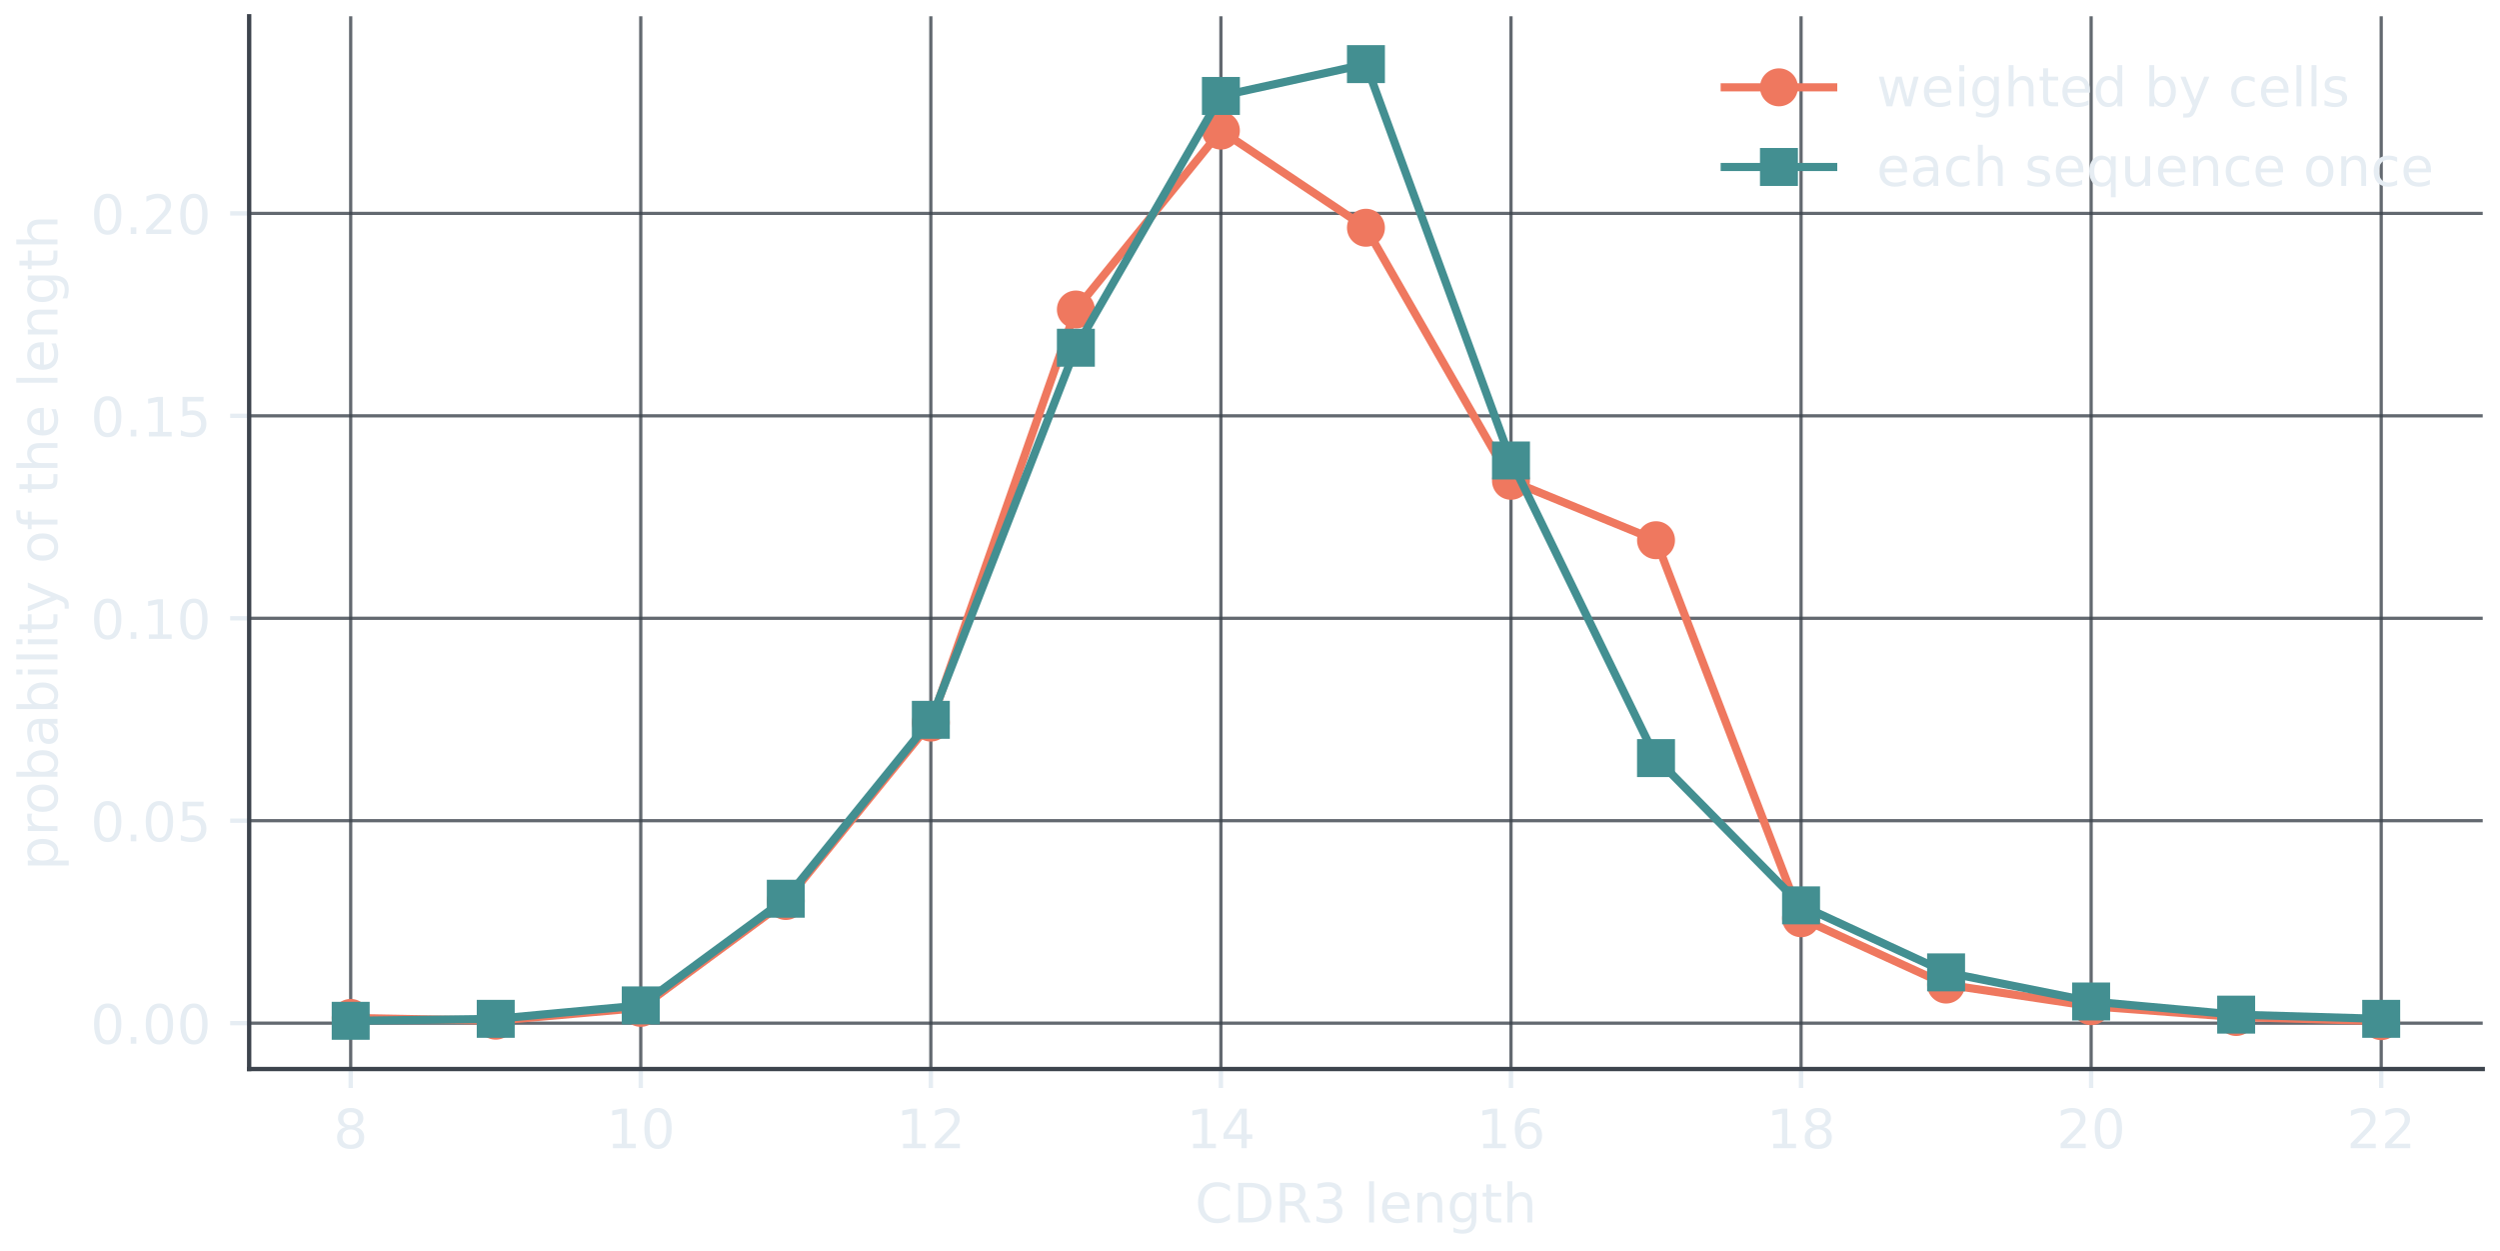
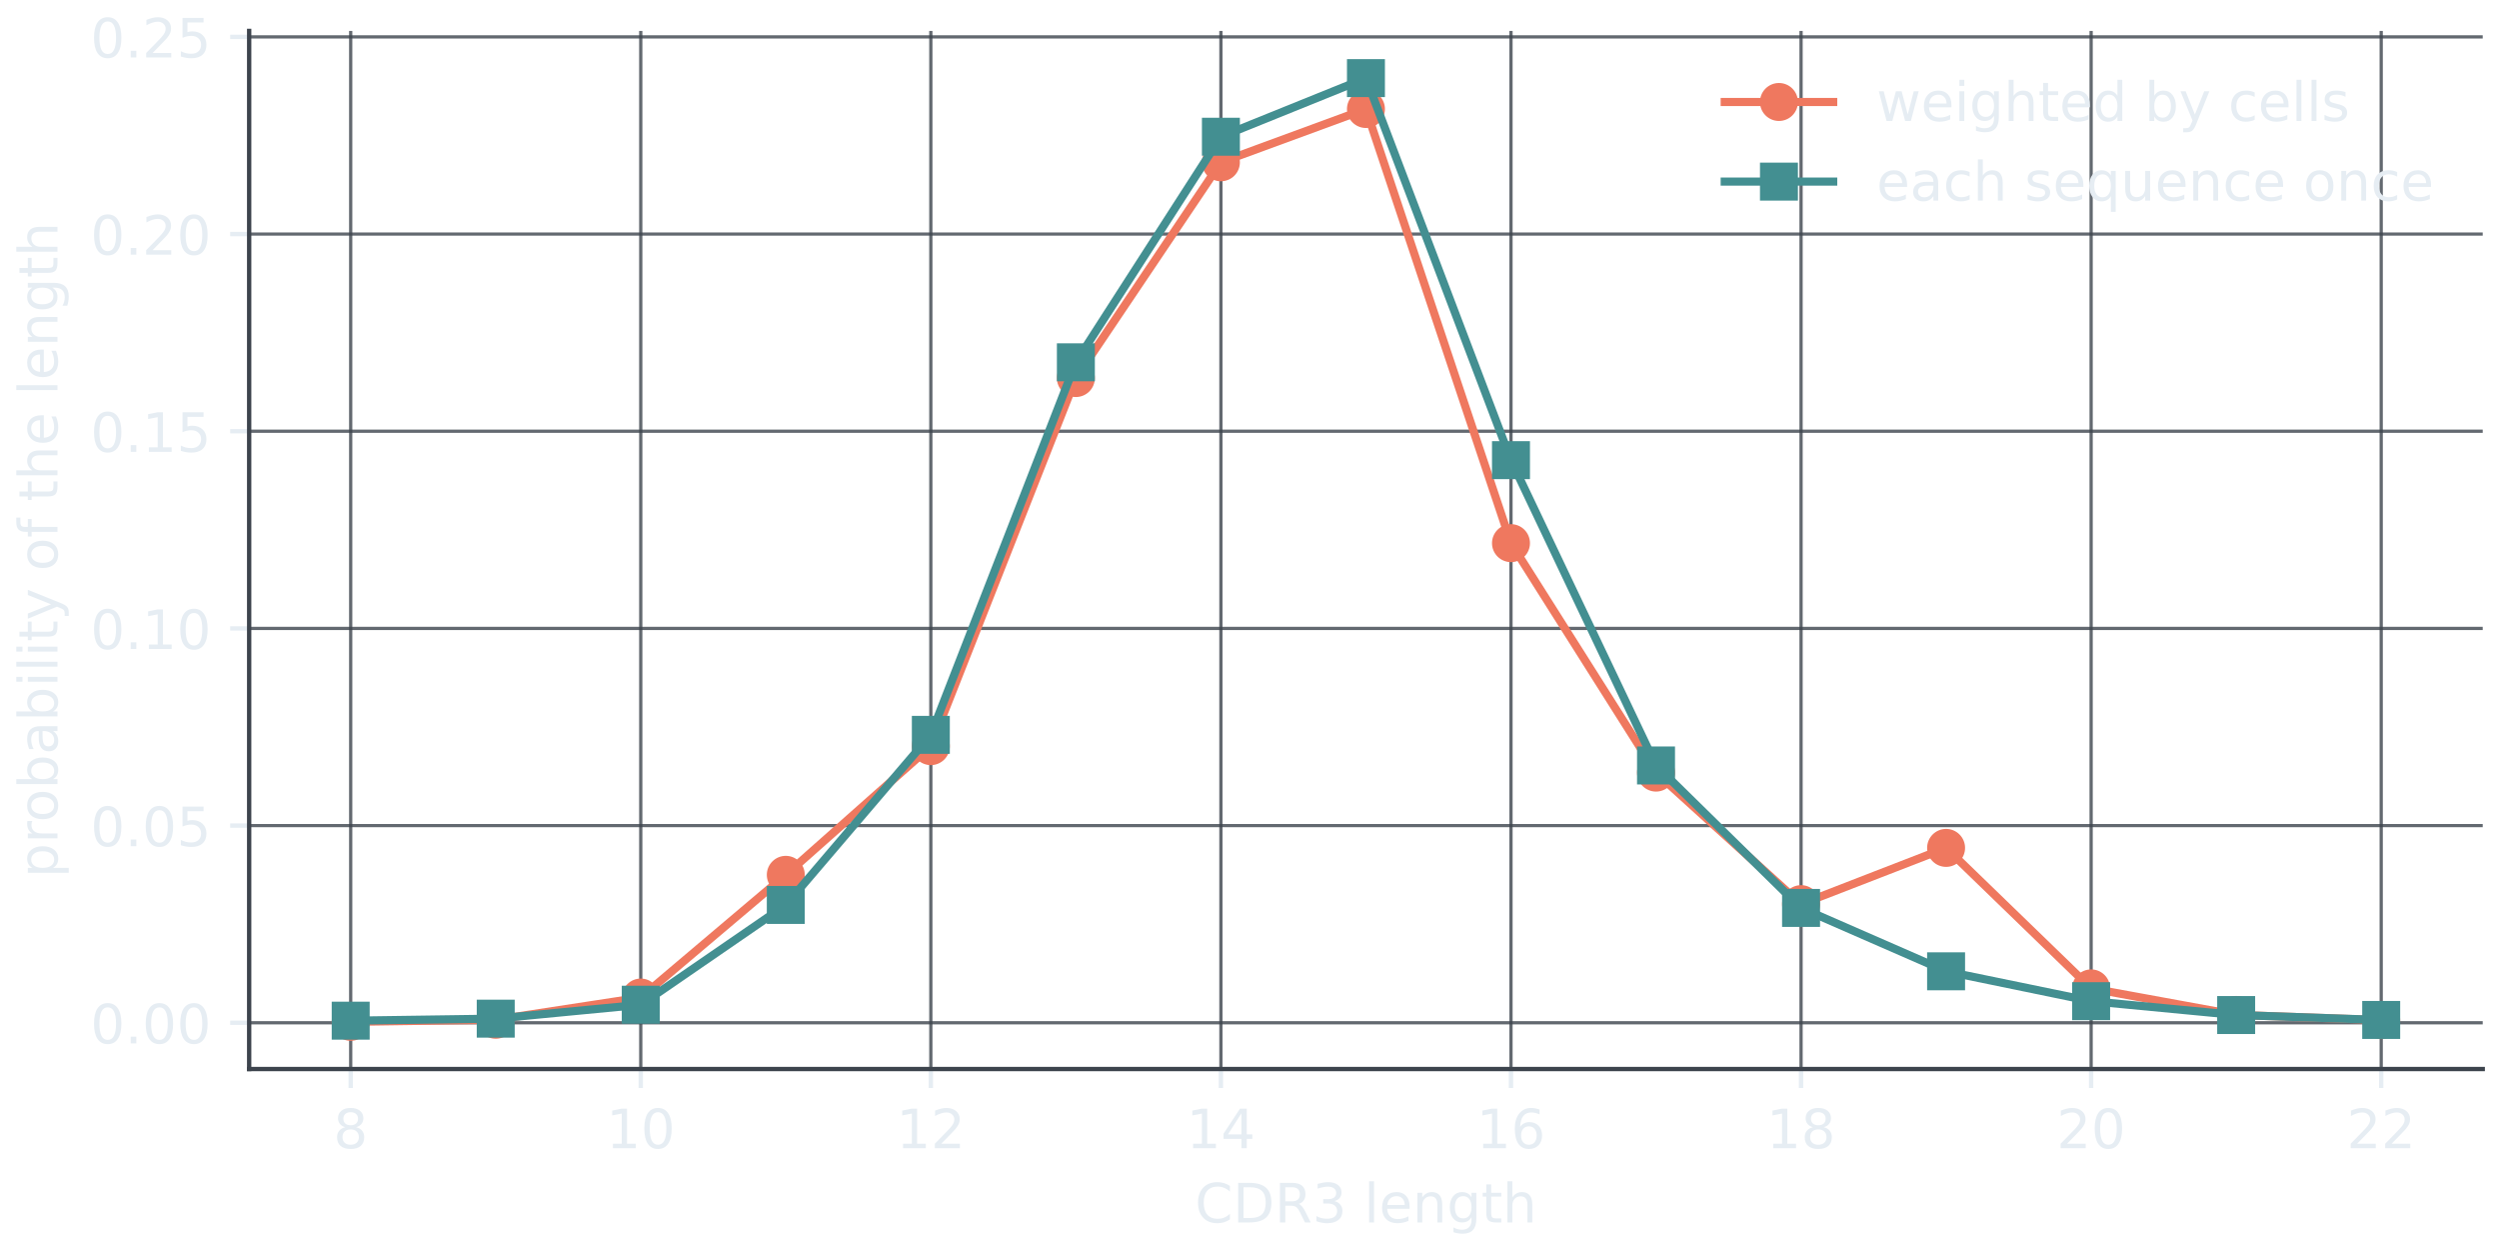
<svg xmlns="http://www.w3.org/2000/svg" xmlns:xlink="http://www.w3.org/1999/xlink" width="460.8pt" height="230.4pt" viewBox="0 0 460.8 230.4" version="1.1">
  <defs>
    <style type="text/css">*{stroke-linejoin: round; stroke-linecap: butt}</style>
  </defs>
  <g id="figure_1">
    <g id="patch_1">
      <path d="M 0 230.4  L 460.8 230.4  L 460.8 0  L 0 0  L 0 230.4  z " style="fill: none; opacity: 0" />
    </g>
    <g id="axes_1">
      <g id="patch_2">
-         <path d="M 45.944 197.044  L 457.8 197.044  L 457.8 3  L 45.944 3  L 45.944 197.044  z " style="fill: none" />
+         <path d="M 45.944 197.044  L 457.8 197.044  L 457.8 5.701  L 45.944 5.701  L 45.944 197.044  z " style="fill: none" />
      </g>
      <g id="matplotlib.axis_1">
        <g id="xtick_1">
          <g id="line2d_1">
-             <path d="M 64.665 197.044  L 64.665 3  " clip-path="url(#p4cbf2eb254)" style="fill: none; stroke: #3d444d; stroke-opacity: 0.8; stroke-width: 0.6; stroke-linecap: square" />
+             <path d="M 64.665 197.044  L 64.665 5.701  " clip-path="url(#p1b35eca3f0)" style="fill: none; stroke: #3d444d; stroke-opacity: 0.8; stroke-width: 0.6; stroke-linecap: square" />
          </g>
          <g id="line2d_2">
            <defs>
              <path id="m35005625c3" d="M 0 0  L 0 3.5  " style="stroke: #e6edf3; stroke-width: 0.8" />
            </defs>
            <g>
              <use xlink:href="#m35005625c3" x="64.665" y="197.044" style="fill: #e6edf3; stroke: #e6edf3; stroke-width: 0.8" />
            </g>
          </g>
          <g id="text_1">
            <text style="font-size: 10px; font-family: 'DejaVu Sans', 'Bitstream Vera Sans', 'Computer Modern Sans Serif', 'Lucida Grande', 'Verdana', 'Geneva', 'Lucid', 'Arial', 'Helvetica', 'Avant Garde', sans-serif; text-anchor: middle; fill: #e6edf3" x="64.665" y="211.642" transform="rotate(-0 64.66471 211.6419)">8</text>
          </g>
        </g>
        <g id="xtick_2">
          <g id="line2d_3">
-             <path d="M 118.152 197.044  L 118.152 3  " clip-path="url(#p4cbf2eb254)" style="fill: none; stroke: #3d444d; stroke-opacity: 0.8; stroke-width: 0.6; stroke-linecap: square" />
+             <path d="M 118.152 197.044  L 118.152 5.701  " clip-path="url(#p1b35eca3f0)" style="fill: none; stroke: #3d444d; stroke-opacity: 0.8; stroke-width: 0.6; stroke-linecap: square" />
          </g>
          <g id="line2d_4">
            <g>
              <use xlink:href="#m35005625c3" x="118.152" y="197.044" style="fill: #e6edf3; stroke: #e6edf3; stroke-width: 0.8" />
            </g>
          </g>
          <g id="text_2">
            <text style="font-size: 10px; font-family: 'DejaVu Sans', 'Bitstream Vera Sans', 'Computer Modern Sans Serif', 'Lucida Grande', 'Verdana', 'Geneva', 'Lucid', 'Arial', 'Helvetica', 'Avant Garde', sans-serif; text-anchor: middle; fill: #e6edf3" x="118.152" y="211.642" transform="rotate(-0 118.1525 211.6419)">10</text>
          </g>
        </g>
        <g id="xtick_3">
          <g id="line2d_5">
-             <path d="M 171.64 197.044  L 171.64 3  " clip-path="url(#p4cbf2eb254)" style="fill: none; stroke: #3d444d; stroke-opacity: 0.8; stroke-width: 0.6; stroke-linecap: square" />
+             <path d="M 171.64 197.044  L 171.64 5.701  " clip-path="url(#p1b35eca3f0)" style="fill: none; stroke: #3d444d; stroke-opacity: 0.8; stroke-width: 0.6; stroke-linecap: square" />
          </g>
          <g id="line2d_6">
            <g>
              <use xlink:href="#m35005625c3" x="171.64" y="197.044" style="fill: #e6edf3; stroke: #e6edf3; stroke-width: 0.8" />
            </g>
          </g>
          <g id="text_3">
            <text style="font-size: 10px; font-family: 'DejaVu Sans', 'Bitstream Vera Sans', 'Computer Modern Sans Serif', 'Lucida Grande', 'Verdana', 'Geneva', 'Lucid', 'Arial', 'Helvetica', 'Avant Garde', sans-serif; text-anchor: middle; fill: #e6edf3" x="171.64" y="211.642" transform="rotate(-0 171.6402 211.6419)">12</text>
          </g>
        </g>
        <g id="xtick_4">
          <g id="line2d_7">
-             <path d="M 225.128 197.044  L 225.128 3  " clip-path="url(#p4cbf2eb254)" style="fill: none; stroke: #3d444d; stroke-opacity: 0.8; stroke-width: 0.6; stroke-linecap: square" />
+             <path d="M 225.128 197.044  L 225.128 5.701  " clip-path="url(#p1b35eca3f0)" style="fill: none; stroke: #3d444d; stroke-opacity: 0.8; stroke-width: 0.6; stroke-linecap: square" />
          </g>
          <g id="line2d_8">
            <g>
              <use xlink:href="#m35005625c3" x="225.128" y="197.044" style="fill: #e6edf3; stroke: #e6edf3; stroke-width: 0.8" />
            </g>
          </g>
          <g id="text_4">
            <text style="font-size: 10px; font-family: 'DejaVu Sans', 'Bitstream Vera Sans', 'Computer Modern Sans Serif', 'Lucida Grande', 'Verdana', 'Geneva', 'Lucid', 'Arial', 'Helvetica', 'Avant Garde', sans-serif; text-anchor: middle; fill: #e6edf3" x="225.128" y="211.642" transform="rotate(-0 225.128 211.6419)">14</text>
          </g>
        </g>
        <g id="xtick_5">
          <g id="line2d_9">
-             <path d="M 278.616 197.044  L 278.616 3  " clip-path="url(#p4cbf2eb254)" style="fill: none; stroke: #3d444d; stroke-opacity: 0.8; stroke-width: 0.6; stroke-linecap: square" />
+             <path d="M 278.616 197.044  L 278.616 5.701  " clip-path="url(#p1b35eca3f0)" style="fill: none; stroke: #3d444d; stroke-opacity: 0.8; stroke-width: 0.6; stroke-linecap: square" />
          </g>
          <g id="line2d_10">
            <g>
              <use xlink:href="#m35005625c3" x="278.616" y="197.044" style="fill: #e6edf3; stroke: #e6edf3; stroke-width: 0.8" />
            </g>
          </g>
          <g id="text_5">
            <text style="font-size: 10px; font-family: 'DejaVu Sans', 'Bitstream Vera Sans', 'Computer Modern Sans Serif', 'Lucida Grande', 'Verdana', 'Geneva', 'Lucid', 'Arial', 'Helvetica', 'Avant Garde', sans-serif; text-anchor: middle; fill: #e6edf3" x="278.616" y="211.642" transform="rotate(-0 278.6158 211.6419)">16</text>
          </g>
        </g>
        <g id="xtick_6">
          <g id="line2d_11">
-             <path d="M 332.104 197.044  L 332.104 3  " clip-path="url(#p4cbf2eb254)" style="fill: none; stroke: #3d444d; stroke-opacity: 0.8; stroke-width: 0.6; stroke-linecap: square" />
+             <path d="M 332.104 197.044  L 332.104 5.701  " clip-path="url(#p1b35eca3f0)" style="fill: none; stroke: #3d444d; stroke-opacity: 0.8; stroke-width: 0.6; stroke-linecap: square" />
          </g>
          <g id="line2d_12">
            <g>
              <use xlink:href="#m35005625c3" x="332.104" y="197.044" style="fill: #e6edf3; stroke: #e6edf3; stroke-width: 0.8" />
            </g>
          </g>
          <g id="text_6">
            <text style="font-size: 10px; font-family: 'DejaVu Sans', 'Bitstream Vera Sans', 'Computer Modern Sans Serif', 'Lucida Grande', 'Verdana', 'Geneva', 'Lucid', 'Arial', 'Helvetica', 'Avant Garde', sans-serif; text-anchor: middle; fill: #e6edf3" x="332.104" y="211.642" transform="rotate(-0 332.1035 211.6419)">18</text>
          </g>
        </g>
        <g id="xtick_7">
          <g id="line2d_13">
-             <path d="M 385.591 197.044  L 385.591 3  " clip-path="url(#p4cbf2eb254)" style="fill: none; stroke: #3d444d; stroke-opacity: 0.8; stroke-width: 0.6; stroke-linecap: square" />
+             <path d="M 385.591 197.044  L 385.591 5.701  " clip-path="url(#p1b35eca3f0)" style="fill: none; stroke: #3d444d; stroke-opacity: 0.8; stroke-width: 0.6; stroke-linecap: square" />
          </g>
          <g id="line2d_14">
            <g>
              <use xlink:href="#m35005625c3" x="385.591" y="197.044" style="fill: #e6edf3; stroke: #e6edf3; stroke-width: 0.8" />
            </g>
          </g>
          <g id="text_7">
            <text style="font-size: 10px; font-family: 'DejaVu Sans', 'Bitstream Vera Sans', 'Computer Modern Sans Serif', 'Lucida Grande', 'Verdana', 'Geneva', 'Lucid', 'Arial', 'Helvetica', 'Avant Garde', sans-serif; text-anchor: middle; fill: #e6edf3" x="385.591" y="211.642" transform="rotate(-0 385.5913 211.6419)">20</text>
          </g>
        </g>
        <g id="xtick_8">
          <g id="line2d_15">
-             <path d="M 439.079 197.044  L 439.079 3  " clip-path="url(#p4cbf2eb254)" style="fill: none; stroke: #3d444d; stroke-opacity: 0.8; stroke-width: 0.6; stroke-linecap: square" />
+             <path d="M 439.079 197.044  L 439.079 5.701  " clip-path="url(#p1b35eca3f0)" style="fill: none; stroke: #3d444d; stroke-opacity: 0.8; stroke-width: 0.6; stroke-linecap: square" />
          </g>
          <g id="line2d_16">
            <g>
              <use xlink:href="#m35005625c3" x="439.079" y="197.044" style="fill: #e6edf3; stroke: #e6edf3; stroke-width: 0.8" />
            </g>
          </g>
          <g id="text_8">
            <text style="font-size: 10px; font-family: 'DejaVu Sans', 'Bitstream Vera Sans', 'Computer Modern Sans Serif', 'Lucida Grande', 'Verdana', 'Geneva', 'Lucid', 'Arial', 'Helvetica', 'Avant Garde', sans-serif; text-anchor: middle; fill: #e6edf3" x="439.079" y="211.642" transform="rotate(-0 439.079 211.6419)">22</text>
          </g>
        </g>
        <g id="text_9">
          <text style="font-size: 10px; font-family: 'DejaVu Sans', 'Bitstream Vera Sans', 'Computer Modern Sans Serif', 'Lucida Grande', 'Verdana', 'Geneva', 'Lucid', 'Arial', 'Helvetica', 'Avant Garde', sans-serif; text-anchor: middle; fill: #e6edf3" x="251.872" y="225.32" transform="rotate(-0 251.8719 225.3201)">CDR3 length</text>
        </g>
      </g>
      <g id="matplotlib.axis_2">
        <g id="ytick_1">
          <g id="line2d_17">
-             <path d="M 45.944 188.588  L 457.8 188.588  " clip-path="url(#p4cbf2eb254)" style="fill: none; stroke: #3d444d; stroke-opacity: 0.8; stroke-width: 0.6; stroke-linecap: square" />
+             <path d="M 45.944 188.519  L 457.8 188.519  " clip-path="url(#p1b35eca3f0)" style="fill: none; stroke: #3d444d; stroke-opacity: 0.8; stroke-width: 0.6; stroke-linecap: square" />
          </g>
          <g id="line2d_18">
            <defs>
              <path id="m396aa5f46c" d="M 0 0  L -3.5 0  " style="stroke: #e6edf3; stroke-width: 0.8" />
            </defs>
            <g>
-               <use xlink:href="#m396aa5f46c" x="45.944" y="188.588" style="fill: #e6edf3; stroke: #e6edf3; stroke-width: 0.8" />
+               <use xlink:href="#m396aa5f46c" x="45.944" y="188.519" style="fill: #e6edf3; stroke: #e6edf3; stroke-width: 0.8" />
            </g>
          </g>
          <g id="text_10">
-             <text style="font-size: 10px; font-family: 'DejaVu Sans', 'Bitstream Vera Sans', 'Computer Modern Sans Serif', 'Lucida Grande', 'Verdana', 'Geneva', 'Lucid', 'Arial', 'Helvetica', 'Avant Garde', sans-serif; text-anchor: end; fill: #e6edf3" x="38.944" y="192.387" transform="rotate(-0 38.94399 192.3868)">0.00</text>
+             <text style="font-size: 10px; font-family: 'DejaVu Sans', 'Bitstream Vera Sans', 'Computer Modern Sans Serif', 'Lucida Grande', 'Verdana', 'Geneva', 'Lucid', 'Arial', 'Helvetica', 'Avant Garde', sans-serif; text-anchor: end; fill: #e6edf3" x="38.944" y="192.318" transform="rotate(-0 38.94399 192.3181)">0.00</text>
          </g>
        </g>
        <g id="ytick_2">
          <g id="line2d_19">
-             <path d="M 45.944 151.274  L 457.8 151.274  " clip-path="url(#p4cbf2eb254)" style="fill: none; stroke: #3d444d; stroke-opacity: 0.8; stroke-width: 0.6; stroke-linecap: square" />
+             <path d="M 45.944 152.175  L 457.8 152.175  " clip-path="url(#p1b35eca3f0)" style="fill: none; stroke: #3d444d; stroke-opacity: 0.8; stroke-width: 0.6; stroke-linecap: square" />
          </g>
          <g id="line2d_20">
            <g>
-               <use xlink:href="#m396aa5f46c" x="45.944" y="151.274" style="fill: #e6edf3; stroke: #e6edf3; stroke-width: 0.8" />
+               <use xlink:href="#m396aa5f46c" x="45.944" y="152.175" style="fill: #e6edf3; stroke: #e6edf3; stroke-width: 0.8" />
            </g>
          </g>
          <g id="text_11">
-             <text style="font-size: 10px; font-family: 'DejaVu Sans', 'Bitstream Vera Sans', 'Computer Modern Sans Serif', 'Lucida Grande', 'Verdana', 'Geneva', 'Lucid', 'Arial', 'Helvetica', 'Avant Garde', sans-serif; text-anchor: end; fill: #e6edf3" x="38.944" y="155.073" transform="rotate(-0 38.94399 155.0733)">0.05</text>
+             <text style="font-size: 10px; font-family: 'DejaVu Sans', 'Bitstream Vera Sans', 'Computer Modern Sans Serif', 'Lucida Grande', 'Verdana', 'Geneva', 'Lucid', 'Arial', 'Helvetica', 'Avant Garde', sans-serif; text-anchor: end; fill: #e6edf3" x="38.944" y="155.974" transform="rotate(-0 38.94399 155.9742)">0.05</text>
          </g>
        </g>
        <g id="ytick_3">
          <g id="line2d_21">
-             <path d="M 45.944 113.961  L 457.8 113.961  " clip-path="url(#p4cbf2eb254)" style="fill: none; stroke: #3d444d; stroke-opacity: 0.8; stroke-width: 0.6; stroke-linecap: square" />
+             <path d="M 45.944 115.831  L 457.8 115.831  " clip-path="url(#p1b35eca3f0)" style="fill: none; stroke: #3d444d; stroke-opacity: 0.8; stroke-width: 0.6; stroke-linecap: square" />
          </g>
          <g id="line2d_22">
            <g>
-               <use xlink:href="#m396aa5f46c" x="45.944" y="113.961" style="fill: #e6edf3; stroke: #e6edf3; stroke-width: 0.8" />
+               <use xlink:href="#m396aa5f46c" x="45.944" y="115.831" style="fill: #e6edf3; stroke: #e6edf3; stroke-width: 0.8" />
            </g>
          </g>
          <g id="text_12">
-             <text style="font-size: 10px; font-family: 'DejaVu Sans', 'Bitstream Vera Sans', 'Computer Modern Sans Serif', 'Lucida Grande', 'Verdana', 'Geneva', 'Lucid', 'Arial', 'Helvetica', 'Avant Garde', sans-serif; text-anchor: end; fill: #e6edf3" x="38.944" y="117.76" transform="rotate(-0 38.94399 117.7598)">0.10</text>
+             <text style="font-size: 10px; font-family: 'DejaVu Sans', 'Bitstream Vera Sans', 'Computer Modern Sans Serif', 'Lucida Grande', 'Verdana', 'Geneva', 'Lucid', 'Arial', 'Helvetica', 'Avant Garde', sans-serif; text-anchor: end; fill: #e6edf3" x="38.944" y="119.63" transform="rotate(-0 38.94399 119.6303)">0.10</text>
          </g>
        </g>
        <g id="ytick_4">
          <g id="line2d_23">
-             <path d="M 45.944 76.647  L 457.8 76.647  " clip-path="url(#p4cbf2eb254)" style="fill: none; stroke: #3d444d; stroke-opacity: 0.8; stroke-width: 0.6; stroke-linecap: square" />
+             <path d="M 45.944 79.487  L 457.8 79.487  " clip-path="url(#p1b35eca3f0)" style="fill: none; stroke: #3d444d; stroke-opacity: 0.8; stroke-width: 0.6; stroke-linecap: square" />
          </g>
          <g id="line2d_24">
            <g>
-               <use xlink:href="#m396aa5f46c" x="45.944" y="76.647" style="fill: #e6edf3; stroke: #e6edf3; stroke-width: 0.8" />
+               <use xlink:href="#m396aa5f46c" x="45.944" y="79.487" style="fill: #e6edf3; stroke: #e6edf3; stroke-width: 0.8" />
            </g>
          </g>
          <g id="text_13">
-             <text style="font-size: 10px; font-family: 'DejaVu Sans', 'Bitstream Vera Sans', 'Computer Modern Sans Serif', 'Lucida Grande', 'Verdana', 'Geneva', 'Lucid', 'Arial', 'Helvetica', 'Avant Garde', sans-serif; text-anchor: end; fill: #e6edf3" x="38.944" y="80.446" transform="rotate(-0 38.94399 80.44628)">0.15</text>
+             <text style="font-size: 10px; font-family: 'DejaVu Sans', 'Bitstream Vera Sans', 'Computer Modern Sans Serif', 'Lucida Grande', 'Verdana', 'Geneva', 'Lucid', 'Arial', 'Helvetica', 'Avant Garde', sans-serif; text-anchor: end; fill: #e6edf3" x="38.944" y="83.286" transform="rotate(-0 38.94399 83.28646)">0.15</text>
          </g>
        </g>
        <g id="ytick_5">
          <g id="line2d_25">
-             <path d="M 45.944 39.334  L 457.8 39.334  " clip-path="url(#p4cbf2eb254)" style="fill: none; stroke: #3d444d; stroke-opacity: 0.8; stroke-width: 0.6; stroke-linecap: square" />
+             <path d="M 45.944 43.143  L 457.8 43.143  " clip-path="url(#p1b35eca3f0)" style="fill: none; stroke: #3d444d; stroke-opacity: 0.8; stroke-width: 0.6; stroke-linecap: square" />
          </g>
          <g id="line2d_26">
            <g>
-               <use xlink:href="#m396aa5f46c" x="45.944" y="39.334" style="fill: #e6edf3; stroke: #e6edf3; stroke-width: 0.8" />
+               <use xlink:href="#m396aa5f46c" x="45.944" y="43.143" style="fill: #e6edf3; stroke: #e6edf3; stroke-width: 0.8" />
            </g>
          </g>
          <g id="text_14">
-             <text style="font-size: 10px; font-family: 'DejaVu Sans', 'Bitstream Vera Sans', 'Computer Modern Sans Serif', 'Lucida Grande', 'Verdana', 'Geneva', 'Lucid', 'Arial', 'Helvetica', 'Avant Garde', sans-serif; text-anchor: end; fill: #e6edf3" x="38.944" y="43.133" transform="rotate(-0 38.94399 43.13278)">0.20</text>
-           </g>
-         </g>
-         <g id="text_15">
-           <text style="font-size: 10px; font-family: 'DejaVu Sans', 'Bitstream Vera Sans', 'Computer Modern Sans Serif', 'Lucida Grande', 'Verdana', 'Geneva', 'Lucid', 'Arial', 'Helvetica', 'Avant Garde', sans-serif; text-anchor: middle; fill: #e6edf3" x="10.599" y="100.022" transform="rotate(-90 10.59868 100.0219)">probability of the length</text>
-         </g>
-       </g>
-       <g id="line2d_27">
-         <path d="M 64.665 187.625  L 91.409 188.137  L 118.152 185.775  L 144.896 166.076  L 171.64 133.189  L 198.384 57.051  L 225.128 24.074  L 251.872 41.981  L 278.616 88.622  L 305.36 99.574  L 332.104 169.252  L 358.847 181.475  L 385.591 185.461  L 412.335 187.458  L 439.079 188.223  " clip-path="url(#p4cbf2eb254)" style="fill: none; stroke: #ef785f; stroke-width: 1.5; stroke-linecap: square" />
+             <text style="font-size: 10px; font-family: 'DejaVu Sans', 'Bitstream Vera Sans', 'Computer Modern Sans Serif', 'Lucida Grande', 'Verdana', 'Geneva', 'Lucid', 'Arial', 'Helvetica', 'Avant Garde', sans-serif; text-anchor: end; fill: #e6edf3" x="38.944" y="46.943" transform="rotate(-0 38.94399 46.94257)">0.20</text>
+           </g>
+         </g>
+         <g id="ytick_6">
+           <g id="line2d_27">
+             <path d="M 45.944 6.799  L 457.8 6.799  " clip-path="url(#p1b35eca3f0)" style="fill: none; stroke: #3d444d; stroke-opacity: 0.8; stroke-width: 0.6; stroke-linecap: square" />
+           </g>
+           <g id="line2d_28">
+             <g>
+               <use xlink:href="#m396aa5f46c" x="45.944" y="6.799" style="fill: #e6edf3; stroke: #e6edf3; stroke-width: 0.8" />
+             </g>
+           </g>
+           <g id="text_15">
+             <text style="font-size: 10px; font-family: 'DejaVu Sans', 'Bitstream Vera Sans', 'Computer Modern Sans Serif', 'Lucida Grande', 'Verdana', 'Geneva', 'Lucid', 'Arial', 'Helvetica', 'Avant Garde', sans-serif; text-anchor: end; fill: #e6edf3" x="38.944" y="10.599" transform="rotate(-0 38.94399 10.59868)">0.25</text>
+           </g>
+         </g>
+         <g id="text_16">
+           <text style="font-size: 10px; font-family: 'DejaVu Sans', 'Bitstream Vera Sans', 'Computer Modern Sans Serif', 'Lucida Grande', 'Verdana', 'Geneva', 'Lucid', 'Arial', 'Helvetica', 'Avant Garde', sans-serif; text-anchor: middle; fill: #e6edf3" x="10.599" y="101.372" transform="rotate(-90 10.59868 101.3722)">probability of the length</text>
+         </g>
+       </g>
+       <g id="line2d_29">
+         <path d="M 64.665 188.346  L 91.409 187.963  L 118.152 183.87  L 144.896 161.251  L 171.64 137.53  L 198.384 69.684  L 225.128 29.917  L 251.872 20.095  L 278.616 100.115  L 305.36 142.406  L 332.104 166.652  L 358.847 156.286  L 385.591 182.181  L 412.335 187.073  L 439.079 188.023  " clip-path="url(#p1b35eca3f0)" style="fill: none; stroke: #ef785f; stroke-width: 1.5; stroke-linecap: square" />
        <defs>
          <path id="mdb00778492" d="M 0 3  C 0.796 3 1.559 2.684 2.121 2.121  C 2.684 1.559 3 0.796 3 0  C 3 -0.796 2.684 -1.559 2.121 -2.121  C 1.559 -2.684 0.796 -3 0 -3  C -0.796 -3 -1.559 -2.684 -2.121 -2.121  C -2.684 -1.559 -3 -0.796 -3 0  C -3 0.796 -2.684 1.559 -2.121 2.121  C -1.559 2.684 -0.796 3 0 3  z " style="stroke: #ef785f" />
        </defs>
-         <g clip-path="url(#p4cbf2eb254)">
-           <use xlink:href="#mdb00778492" x="64.665" y="187.625" style="fill: #ef785f; stroke: #ef785f" />
-           <use xlink:href="#mdb00778492" x="91.409" y="188.137" style="fill: #ef785f; stroke: #ef785f" />
-           <use xlink:href="#mdb00778492" x="118.152" y="185.775" style="fill: #ef785f; stroke: #ef785f" />
-           <use xlink:href="#mdb00778492" x="144.896" y="166.076" style="fill: #ef785f; stroke: #ef785f" />
-           <use xlink:href="#mdb00778492" x="171.64" y="133.189" style="fill: #ef785f; stroke: #ef785f" />
-           <use xlink:href="#mdb00778492" x="198.384" y="57.051" style="fill: #ef785f; stroke: #ef785f" />
-           <use xlink:href="#mdb00778492" x="225.128" y="24.074" style="fill: #ef785f; stroke: #ef785f" />
-           <use xlink:href="#mdb00778492" x="251.872" y="41.981" style="fill: #ef785f; stroke: #ef785f" />
-           <use xlink:href="#mdb00778492" x="278.616" y="88.622" style="fill: #ef785f; stroke: #ef785f" />
-           <use xlink:href="#mdb00778492" x="305.36" y="99.574" style="fill: #ef785f; stroke: #ef785f" />
-           <use xlink:href="#mdb00778492" x="332.104" y="169.252" style="fill: #ef785f; stroke: #ef785f" />
-           <use xlink:href="#mdb00778492" x="358.847" y="181.475" style="fill: #ef785f; stroke: #ef785f" />
-           <use xlink:href="#mdb00778492" x="385.591" y="185.461" style="fill: #ef785f; stroke: #ef785f" />
-           <use xlink:href="#mdb00778492" x="412.335" y="187.458" style="fill: #ef785f; stroke: #ef785f" />
-           <use xlink:href="#mdb00778492" x="439.079" y="188.223" style="fill: #ef785f; stroke: #ef785f" />
-         </g>
-       </g>
-       <g id="line2d_28">
-         <path d="M 64.665 188.155  L 91.409 187.793  L 118.152 185.316  L 144.896 165.655  L 171.64 132.679  L 198.384 64.096  L 225.128 17.686  L 251.872 11.82  L 278.616 84.876  L 305.36 139.732  L 332.104 166.876  L 358.847 179.227  L 385.591 184.594  L 412.335 187.019  L 439.079 187.793  " clip-path="url(#p4cbf2eb254)" style="fill: none; stroke: #438f91; stroke-width: 1.5; stroke-linecap: square" />
+         <g clip-path="url(#p1b35eca3f0)">
+           <use xlink:href="#mdb00778492" x="64.665" y="188.346" style="fill: #ef785f; stroke: #ef785f" />
+           <use xlink:href="#mdb00778492" x="91.409" y="187.963" style="fill: #ef785f; stroke: #ef785f" />
+           <use xlink:href="#mdb00778492" x="118.152" y="183.87" style="fill: #ef785f; stroke: #ef785f" />
+           <use xlink:href="#mdb00778492" x="144.896" y="161.251" style="fill: #ef785f; stroke: #ef785f" />
+           <use xlink:href="#mdb00778492" x="171.64" y="137.53" style="fill: #ef785f; stroke: #ef785f" />
+           <use xlink:href="#mdb00778492" x="198.384" y="69.684" style="fill: #ef785f; stroke: #ef785f" />
+           <use xlink:href="#mdb00778492" x="225.128" y="29.917" style="fill: #ef785f; stroke: #ef785f" />
+           <use xlink:href="#mdb00778492" x="251.872" y="20.095" style="fill: #ef785f; stroke: #ef785f" />
+           <use xlink:href="#mdb00778492" x="278.616" y="100.115" style="fill: #ef785f; stroke: #ef785f" />
+           <use xlink:href="#mdb00778492" x="305.36" y="142.406" style="fill: #ef785f; stroke: #ef785f" />
+           <use xlink:href="#mdb00778492" x="332.104" y="166.652" style="fill: #ef785f; stroke: #ef785f" />
+           <use xlink:href="#mdb00778492" x="358.847" y="156.286" style="fill: #ef785f; stroke: #ef785f" />
+           <use xlink:href="#mdb00778492" x="385.591" y="182.181" style="fill: #ef785f; stroke: #ef785f" />
+           <use xlink:href="#mdb00778492" x="412.335" y="187.073" style="fill: #ef785f; stroke: #ef785f" />
+           <use xlink:href="#mdb00778492" x="439.079" y="188.023" style="fill: #ef785f; stroke: #ef785f" />
+         </g>
+       </g>
+       <g id="line2d_30">
+         <path d="M 64.665 188.131  L 91.409 187.76  L 118.152 185.192  L 144.896 166.8  L 171.64 135.45  L 198.384 66.782  L 225.128 25.205  L 251.872 14.398  L 278.616 84.817  L 305.36 141.09  L 332.104 167.349  L 358.847 179.031  L 385.591 184.538  L 412.335 187.092  L 439.079 187.997  " clip-path="url(#p1b35eca3f0)" style="fill: none; stroke: #438f91; stroke-width: 1.5; stroke-linecap: square" />
        <defs>
          <path id="me9c0a48ecc" d="M -3 3  L 3 3  L 3 -3  L -3 -3  z " style="stroke: #438f91; stroke-linejoin: miter" />
        </defs>
-         <g clip-path="url(#p4cbf2eb254)">
-           <use xlink:href="#me9c0a48ecc" x="64.665" y="188.155" style="fill: #438f91; stroke: #438f91; stroke-linejoin: miter" />
-           <use xlink:href="#me9c0a48ecc" x="91.409" y="187.793" style="fill: #438f91; stroke: #438f91; stroke-linejoin: miter" />
-           <use xlink:href="#me9c0a48ecc" x="118.152" y="185.316" style="fill: #438f91; stroke: #438f91; stroke-linejoin: miter" />
-           <use xlink:href="#me9c0a48ecc" x="144.896" y="165.655" style="fill: #438f91; stroke: #438f91; stroke-linejoin: miter" />
-           <use xlink:href="#me9c0a48ecc" x="171.64" y="132.679" style="fill: #438f91; stroke: #438f91; stroke-linejoin: miter" />
-           <use xlink:href="#me9c0a48ecc" x="198.384" y="64.096" style="fill: #438f91; stroke: #438f91; stroke-linejoin: miter" />
-           <use xlink:href="#me9c0a48ecc" x="225.128" y="17.686" style="fill: #438f91; stroke: #438f91; stroke-linejoin: miter" />
-           <use xlink:href="#me9c0a48ecc" x="251.872" y="11.82" style="fill: #438f91; stroke: #438f91; stroke-linejoin: miter" />
-           <use xlink:href="#me9c0a48ecc" x="278.616" y="84.876" style="fill: #438f91; stroke: #438f91; stroke-linejoin: miter" />
-           <use xlink:href="#me9c0a48ecc" x="305.36" y="139.732" style="fill: #438f91; stroke: #438f91; stroke-linejoin: miter" />
-           <use xlink:href="#me9c0a48ecc" x="332.104" y="166.876" style="fill: #438f91; stroke: #438f91; stroke-linejoin: miter" />
-           <use xlink:href="#me9c0a48ecc" x="358.847" y="179.227" style="fill: #438f91; stroke: #438f91; stroke-linejoin: miter" />
-           <use xlink:href="#me9c0a48ecc" x="385.591" y="184.594" style="fill: #438f91; stroke: #438f91; stroke-linejoin: miter" />
-           <use xlink:href="#me9c0a48ecc" x="412.335" y="187.019" style="fill: #438f91; stroke: #438f91; stroke-linejoin: miter" />
-           <use xlink:href="#me9c0a48ecc" x="439.079" y="187.793" style="fill: #438f91; stroke: #438f91; stroke-linejoin: miter" />
+         <g clip-path="url(#p1b35eca3f0)">
+           <use xlink:href="#me9c0a48ecc" x="64.665" y="188.131" style="fill: #438f91; stroke: #438f91; stroke-linejoin: miter" />
+           <use xlink:href="#me9c0a48ecc" x="91.409" y="187.76" style="fill: #438f91; stroke: #438f91; stroke-linejoin: miter" />
+           <use xlink:href="#me9c0a48ecc" x="118.152" y="185.192" style="fill: #438f91; stroke: #438f91; stroke-linejoin: miter" />
+           <use xlink:href="#me9c0a48ecc" x="144.896" y="166.8" style="fill: #438f91; stroke: #438f91; stroke-linejoin: miter" />
+           <use xlink:href="#me9c0a48ecc" x="171.64" y="135.45" style="fill: #438f91; stroke: #438f91; stroke-linejoin: miter" />
+           <use xlink:href="#me9c0a48ecc" x="198.384" y="66.782" style="fill: #438f91; stroke: #438f91; stroke-linejoin: miter" />
+           <use xlink:href="#me9c0a48ecc" x="225.128" y="25.205" style="fill: #438f91; stroke: #438f91; stroke-linejoin: miter" />
+           <use xlink:href="#me9c0a48ecc" x="251.872" y="14.398" style="fill: #438f91; stroke: #438f91; stroke-linejoin: miter" />
+           <use xlink:href="#me9c0a48ecc" x="278.616" y="84.817" style="fill: #438f91; stroke: #438f91; stroke-linejoin: miter" />
+           <use xlink:href="#me9c0a48ecc" x="305.36" y="141.09" style="fill: #438f91; stroke: #438f91; stroke-linejoin: miter" />
+           <use xlink:href="#me9c0a48ecc" x="332.104" y="167.349" style="fill: #438f91; stroke: #438f91; stroke-linejoin: miter" />
+           <use xlink:href="#me9c0a48ecc" x="358.847" y="179.031" style="fill: #438f91; stroke: #438f91; stroke-linejoin: miter" />
+           <use xlink:href="#me9c0a48ecc" x="385.591" y="184.538" style="fill: #438f91; stroke: #438f91; stroke-linejoin: miter" />
+           <use xlink:href="#me9c0a48ecc" x="412.335" y="187.092" style="fill: #438f91; stroke: #438f91; stroke-linejoin: miter" />
+           <use xlink:href="#me9c0a48ecc" x="439.079" y="187.997" style="fill: #438f91; stroke: #438f91; stroke-linejoin: miter" />
        </g>
      </g>
      <g id="patch_3">
-         <path d="M 45.944 197.044  L 45.944 3  " style="fill: none; stroke: #3d444d; stroke-width: 0.8; stroke-linejoin: miter; stroke-linecap: square" />
+         <path d="M 45.944 197.044  L 45.944 5.701  " style="fill: none; stroke: #3d444d; stroke-width: 0.8; stroke-linejoin: miter; stroke-linecap: square" />
      </g>
      <g id="patch_4">
        <path d="M 45.944 197.044  L 457.8 197.044  " style="fill: none; stroke: #3d444d; stroke-width: 0.8; stroke-linejoin: miter; stroke-linecap: square" />
      </g>
      <g id="legend_1">
-         <g id="line2d_29">
-           <path d="M 318.028 16.099  L 328.028 16.099  L 338.028 16.099  " style="fill: none; stroke: #ef785f; stroke-width: 1.5; stroke-linecap: square" />
+         <g id="line2d_31">
+           <path d="M 318.028 18.799  L 328.028 18.799  L 338.028 18.799  " style="fill: none; stroke: #ef785f; stroke-width: 1.5; stroke-linecap: square" />
          <g>
-             <use xlink:href="#mdb00778492" x="328.028" y="16.099" style="fill: #ef785f; stroke: #ef785f" />
-           </g>
-         </g>
-         <g id="text_16">
-           <text style="font-size: 10px; font-family: 'DejaVu Sans', 'Bitstream Vera Sans', 'Computer Modern Sans Serif', 'Lucida Grande', 'Verdana', 'Geneva', 'Lucid', 'Arial', 'Helvetica', 'Avant Garde', sans-serif; text-anchor: start; fill: #e6edf3" x="346.028" y="19.599" transform="rotate(-0 346.0279 19.59868)">weighted by cells</text>
-         </g>
-         <g id="line2d_30">
-           <path d="M 318.028 30.777  L 328.028 30.777  L 338.028 30.777  " style="fill: none; stroke: #438f91; stroke-width: 1.5; stroke-linecap: square" />
+             <use xlink:href="#mdb00778492" x="328.028" y="18.799" style="fill: #ef785f; stroke: #ef785f" />
+           </g>
+         </g>
+         <g id="text_17">
+           <text style="font-size: 10px; font-family: 'DejaVu Sans', 'Bitstream Vera Sans', 'Computer Modern Sans Serif', 'Lucida Grande', 'Verdana', 'Geneva', 'Lucid', 'Arial', 'Helvetica', 'Avant Garde', sans-serif; text-anchor: start; fill: #e6edf3" x="346.028" y="22.299" transform="rotate(-0 346.0279 22.29935)">weighted by cells</text>
+         </g>
+         <g id="line2d_32">
+           <path d="M 318.028 33.477  L 328.028 33.477  L 338.028 33.477  " style="fill: none; stroke: #438f91; stroke-width: 1.5; stroke-linecap: square" />
          <g>
-             <use xlink:href="#me9c0a48ecc" x="328.028" y="30.777" style="fill: #438f91; stroke: #438f91; stroke-linejoin: miter" />
-           </g>
-         </g>
-         <g id="text_17">
-           <text style="font-size: 10px; font-family: 'DejaVu Sans', 'Bitstream Vera Sans', 'Computer Modern Sans Serif', 'Lucida Grande', 'Verdana', 'Geneva', 'Lucid', 'Arial', 'Helvetica', 'Avant Garde', sans-serif; text-anchor: start; fill: #e6edf3" x="346.028" y="34.277" transform="rotate(-0 346.0279 34.2768)">each sequence once</text>
+             <use xlink:href="#me9c0a48ecc" x="328.028" y="33.477" style="fill: #438f91; stroke: #438f91; stroke-linejoin: miter" />
+           </g>
+         </g>
+         <g id="text_18">
+           <text style="font-size: 10px; font-family: 'DejaVu Sans', 'Bitstream Vera Sans', 'Computer Modern Sans Serif', 'Lucida Grande', 'Verdana', 'Geneva', 'Lucid', 'Arial', 'Helvetica', 'Avant Garde', sans-serif; text-anchor: start; fill: #e6edf3" x="346.028" y="36.977" transform="rotate(-0 346.0279 36.97747)">each sequence once</text>
        </g>
      </g>
    </g>
  </g>
  <defs>
-     <clipPath id="p4cbf2eb254">
-       <rect x="45.944" y="3" width="411.856" height="194.043" />
+     <clipPath id="p1b35eca3f0">
+       <rect x="45.944" y="5.701" width="411.856" height="191.343" />
    </clipPath>
  </defs>
</svg>
